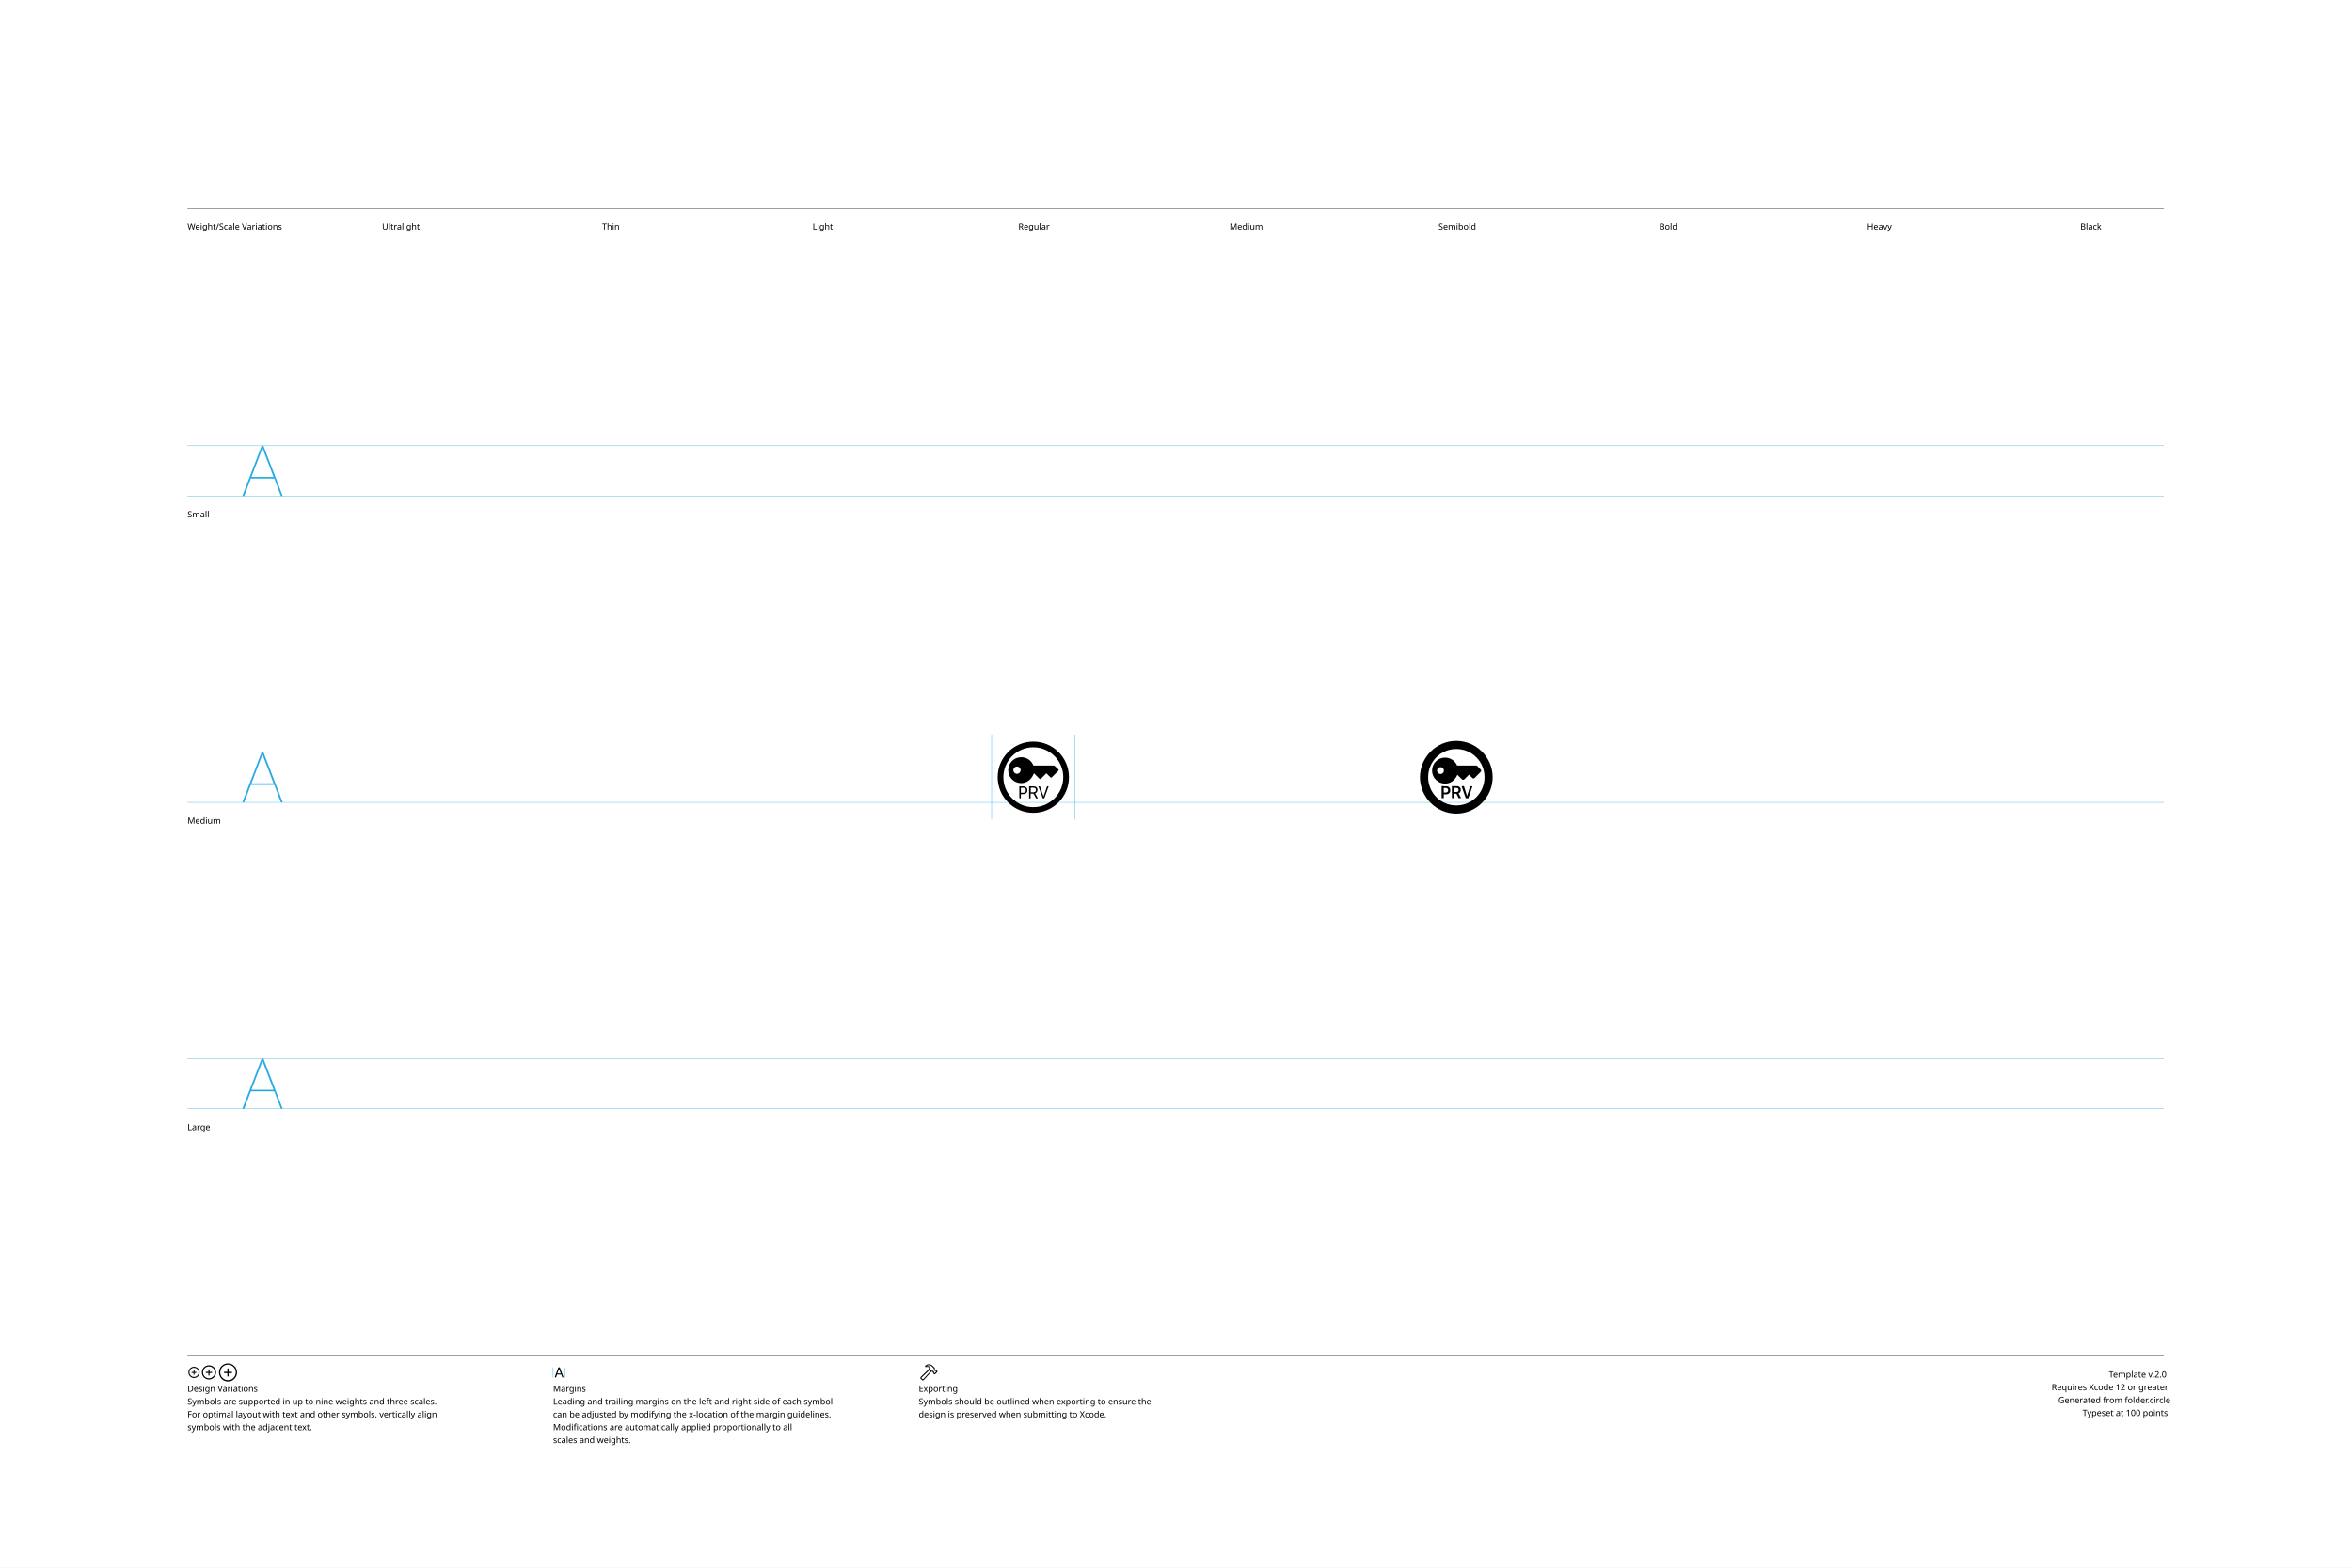
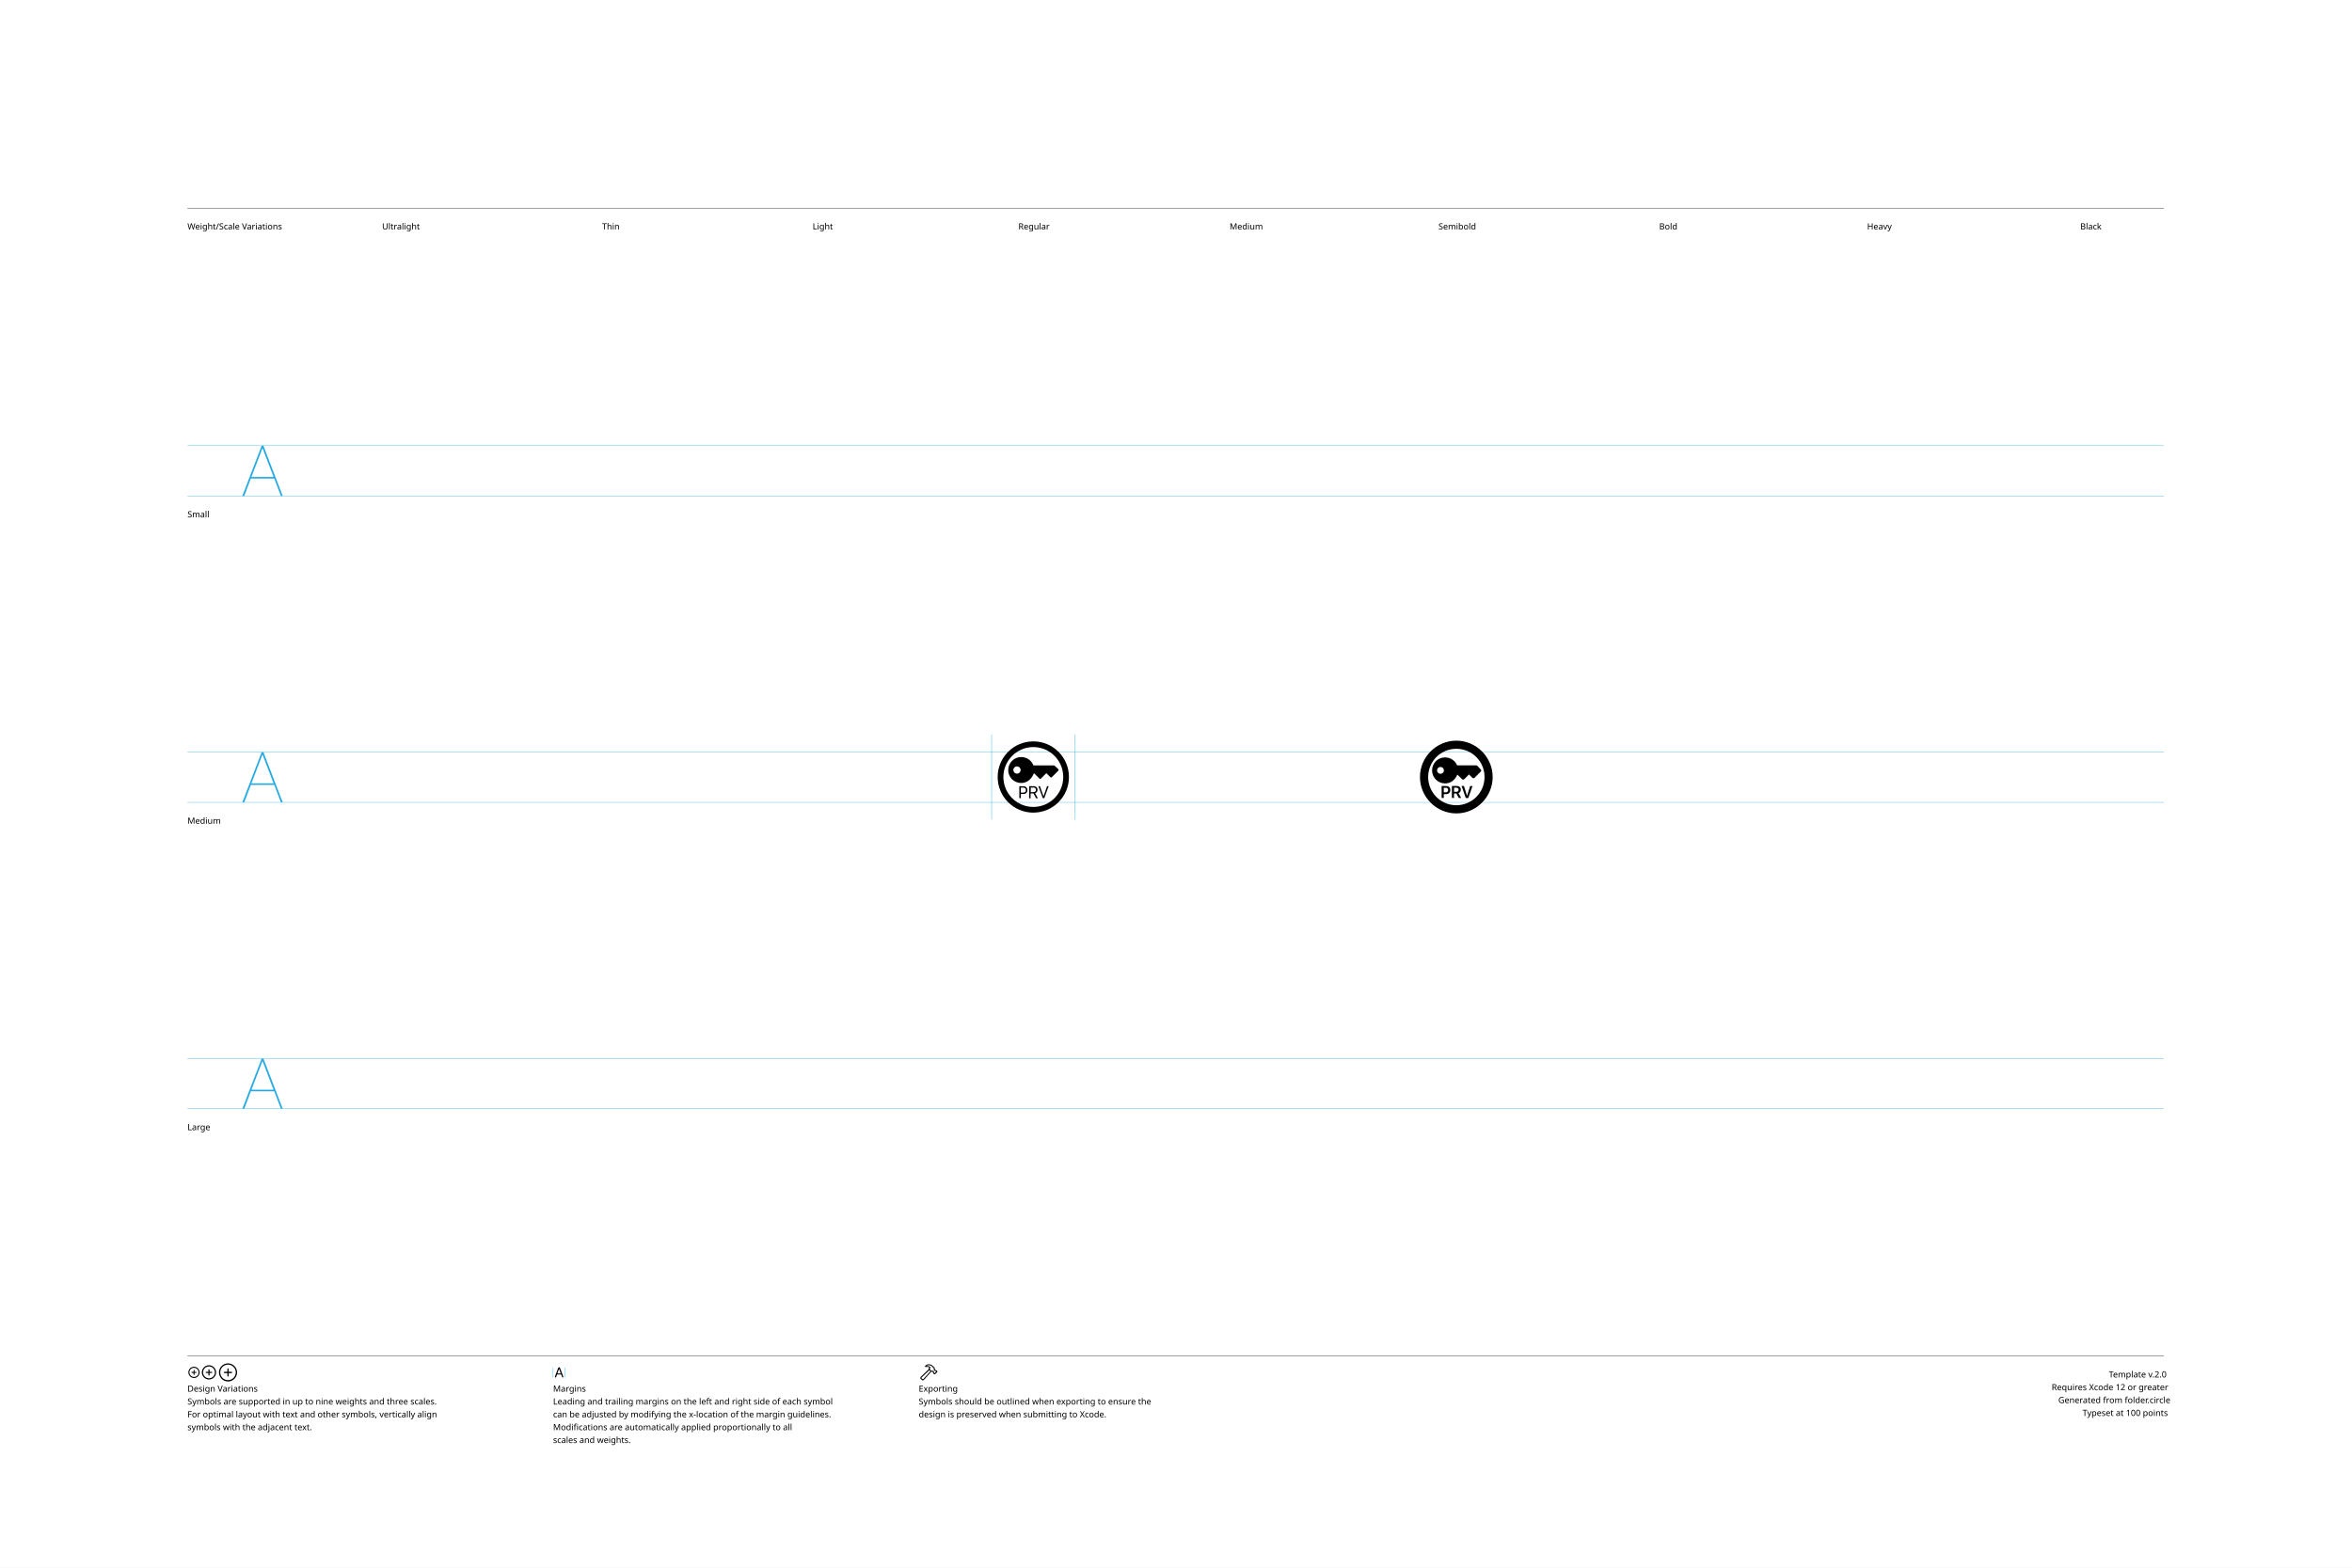
<svg xmlns="http://www.w3.org/2000/svg" version="1.1" id="Layer_1" x="0px" y="0px" viewBox="0 0 3300 2200" style="enable-background:new 0 0 3300 2200;" xml:space="preserve">
  <style type="text/css">
	.st0{fill:#FFFFFF;}
	.st1{fill:none;stroke:#000000;stroke-width:0.5;}
	.st2{font-family:'Arial-BoldMT';}
	.st3{font-size:12px;}
	.st4{font-family:'ArialMT';}
	.st5{fill:none;stroke:#00AEEF;stroke-width:0.5;}
	.st6{fill:#27AAE1;}
	.st7{fill:none;stroke:#27AAE1;stroke-width:0.5;}
</style>
  <g id="Notes">
    <rect id="artboard" class="st0" width="3300" height="2200" />
    <line class="st1" x1="263" y1="292" x2="3036" y2="292" />
    <text transform="matrix(1 0 0 1 263 322)" class="st2 st3">Weight/Scale Variations</text>
    <text transform="matrix(1 0 0 1 536.0362 322)" class="st4 st3">Ultralight</text>
    <text transform="matrix(1 0 0 1 844.7501 322)" class="st4 st3">Thin</text>
    <text transform="matrix(1 0 0 1 1140.119 322)" class="st4 st3">Light</text>
    <text transform="matrix(1 0 0 1 1428.828 322)" class="st4 st3">Regular</text>
    <text transform="matrix(1 0 0 1 1725.22 322)" class="st4 st3">Medium</text>
    <text transform="matrix(1 0 0 1 2018.256 322)" class="st4 st3">Semibold</text>
    <text transform="matrix(1 0 0 1 2327.971 322)" class="st4 st3">Bold</text>
    <text transform="matrix(1 0 0 1 2619.683 322)" class="st4 st3">Heavy</text>
    <text transform="matrix(1 0 0 1 2918.728 322)" class="st4 st3">Black</text>
    <line class="st1" x1="263" y1="1903" x2="3036" y2="1903" />
    <g transform="matrix(1 0 0 1 263 1933)">
      <path d="M9.2,0.8c4.3,0,7.9-3.6,7.9-7.9S13.5-15,9.2-15s-7.9,3.6-7.9,7.9C1.4-2.7,5,0.8,9.2,0.8z M9.2-0.7c-3.5,0-6.4-2.8-6.4-6.4    s2.8-6.4,6.4-6.4s6.4,2.8,6.4,6.4C15.7-3.5,12.8-0.7,9.2-0.7z M6.4-6.3h2.1v2.1c0,0.4,0.3,0.7,0.7,0.7s0.7-0.3,0.7-0.7v-2.1H12    c0.4,0,0.7-0.3,0.7-0.7c0-0.4-0.3-0.7-0.7-0.7h-2v-2.1c0-0.4-0.3-0.8-0.7-0.8s-0.7,0.3-0.7,0.8v2.1H6.4C5.9-7.8,5.6-7.5,5.6-7    C5.6-6.6,5.9-6.3,6.4-6.3z" />
    </g>
    <g transform="matrix(1 0 0 1 281.506 1933)">
      <path d="M11.7,2.9c5.4,0,10-4.5,10-10c0-5.4-4.5-10-10-10c-5.4,0-10,4.5-10,10C1.7-1.6,6.3,2.9,11.7,2.9z M11.7,1.2    c-4.6,0-8.3-3.7-8.3-8.3s3.7-8.3,8.3-8.3S20-11.7,20-7.1C20-2.4,16.3,1.2,11.7,1.2z M8-6.2h2.9v2.9c0,0.5,0.3,0.8,0.8,0.8    s0.8-0.3,0.8-0.8v-2.9h2.9c0.5,0,0.8-0.3,0.8-0.8s-0.3-0.8-0.8-0.8h-2.9v-2.9c0-0.5-0.3-0.8-0.8-0.8s-0.8,0.3-0.8,0.8v2.9H8    C7.5-7.9,7.1-7.5,7.1-7C7.1-6.6,7.5-6.2,8-6.2z" />
    </g>
    <g transform="matrix(1 0 0 1 304.924 1933)">
      <path d="M15,5.7c7,0,12.7-5.8,12.7-12.7c0-7-5.8-12.7-12.7-12.7C8-19.8,2.3-14,2.3-7.1C2.3-0.1,8,5.7,15,5.7z M15,3.8    C8.9,3.8,4.1-1,4.1-7.1C4.1-13.1,8.9-18,15-18c6,0,10.9,4.9,10.9,10.9C25.9-1,21,3.8,15,3.8z M10.1-6.1h4v4c0,0.5,0.4,0.9,0.9,0.9    s0.9-0.4,0.9-0.9v-4h4c0.5,0,0.9-0.4,0.9-0.9s-0.4-0.9-0.9-0.9h-4v-4c0-0.6-0.4-0.9-0.9-0.9s-0.9,0.4-0.9,0.9v4h-4    c-0.6,0-1,0.3-1,0.9C9.1-6.5,9.5-6.1,10.1-6.1z" />
    </g>
    <text transform="matrix(1 0 0 1 263 1953)" class="st2 st3">Design Variations</text>
    <text transform="matrix(1 0 0 1 263 1971)" class="st4 st3">Symbols are supported in up to nine weights and three scales.</text>
    <text transform="matrix(1 0 0 1 263 1989)" class="st4 st3">For optimal layout with text and other symbols, vertically align</text>
    <text transform="matrix(1 0 0 1 263 2007)" class="st4 st3">symbols with the adjacent text.</text>
    <line class="st5" x1="776" y1="1919" x2="776" y2="1933" />
    <g transform="matrix(1 0 0 1 776 1933)">
      <path d="M3.3,0.1c0.5,0,0.8-0.2,1-0.7l1.3-3.5h5.8l1.3,3.5c0.2,0.5,0.4,0.7,0.9,0.7s0.8-0.3,0.8-0.8c0-0.2,0-0.3-0.1-0.5L9.7-13.4    C9.4-14,9-14.3,8.4-14.3s-1,0.3-1.2,0.9L2.6-1.2C2.5-1,2.5-0.8,2.5-0.7C2.5-0.2,2.8,0.1,3.3,0.1z M6-5.5l2.4-6.6l0,0l2.4,6.6    C10.8-5.5,6-5.5,6-5.5z" />
    </g>
    <line class="st5" x1="792.8" y1="1919" x2="792.8" y2="1933" />
    <text transform="matrix(1 0 0 1 776 1953)" class="st2 st3">Margins</text>
    <text transform="matrix(1 0 0 1 776 1971)" class="st4 st3">Leading and trailing margins on the left and right side of each symbol</text>
    <text transform="matrix(1 0 0 1 776 1989)" class="st4 st3">can be adjusted by modifying the x-location of the margin guidelines.</text>
    <text transform="matrix(1 0 0 1 776 2007)" class="st4 st3">Modifications are automatically applied proportionally to all</text>
    <text transform="matrix(1 0 0 1 776 2025)" class="st4 st3">scales and weights.</text>
    <g transform="matrix(1 0 0 1 1289 1933)">
      <path d="M2.8,1.9l1.7,1.7c0.9,0.9,1.8,0.8,2.8-0.2L17.5-7.9c0.3,0.1,0.5,0.1,0.8,0L19.4-8l0.7,0.7v0.6c0,0.5,0.1,0.9,0.6,1.4    l0.8,0.7c0.5,0.5,1.1,0.5,1.6,0L26-7.5C26.5-8,26.4-8.6,26-9l-1-0.9c-0.5-0.5-0.8-0.6-1.3-0.6h-0.6l-0.6-0.6l0.2-1.1    c0.1-0.6,0-1-0.6-1.6L19.9-16c-3.3-3.3-7.8-3.2-10.7-0.4C8.8-16,8.8-15.4,9-15s0.7,0.6,1.3,0.4c1.5-0.3,3-0.4,4.4,0.5l-0.6,1.5    c-0.2,0.5-0.2,0.9-0.1,1.2L3-0.9C2.1,0,2,1,2.8,1.9z M10.8-16c2.4-1.8,5.7-1.5,7.9,0.8l2.4,2.4c0.2,0.2,0.3,0.4,0.2,0.8L21-10.5    L22.5-9l1-0.1c0.3,0,0.3,0,0.5,0.2l0.6,0.6l-2.4,2.4l-0.6-0.6c-0.2-0.2-0.2-0.3-0.2-0.5l0.1-1L20-9.5l-1.5,0.3    c-0.3,0.1-0.5,0-0.7-0.2l-2-2c-0.3-0.2-0.3-0.4-0.1-0.8l0.9-2.1C15-15.8,13-16.4,11-15.8C10.7-15.7,10.6-15.8,10.8-16z M5.3,2.3    L4.1,1.1C3.6,0.7,3.7,0.3,4.1,0L15-10.2l1.5,1.5l-10,11C6.1,2.7,5.7,2.8,5.3,2.3z" />
    </g>
    <text transform="matrix(1 0 0 1 1289 1953)" class="st2 st3">Exporting</text>
    <text transform="matrix(1 0 0 1 1289 1971)" class="st4 st3">Symbols should be outlined when exporting to ensure the</text>
    <text transform="matrix(1 0 0 1 1289 1989)" class="st4 st3">design is preserved when submitting to Xcode.</text>
    <text id="template-version" transform="matrix(1 0 0 1 2958.85 1933)" class="st4 st3">Template v.2.0</text>
    <text transform="matrix(1 0 0 1 2878.576 1951)" class="st4 st3">Requires Xcode 12 or greater</text>
    <text transform="matrix(1 0 0 1 2887.934 1969)" class="st4 st3">Generated from folder.circle</text>
    <text transform="matrix(1 0 0 1 2921.924 1987)" class="st4 st3">Typeset at 100 points</text>
    <text transform="matrix(1 0 0 1 263 726)" class="st4 st3">Small</text>
    <text transform="matrix(1 0 0 1 263 1156)" class="st4 st3">Medium</text>
    <text transform="matrix(1 0 0 1 263 1586)" class="st4 st3">Large</text>
  </g>
  <g id="Guides">
    <g id="H-reference" transform="matrix(1 0 0 1 339 696)">
      <path class="st6" d="M1,0h2.7L13-24.5h32.8L55.1,0h2.6L30.6-70.5h-2.5L1,0z M29.3-67.1L29.3-67.1l15.5,40.4h-31L29.3-67.1z" />
    </g>
    <line id="Baseline-S" class="st7" x1="263" y1="696" x2="3036" y2="696" />
    <line id="Capline-S" class="st7" x1="263" y1="625.5" x2="3036" y2="625.5" />
    <g id="H-reference_1_" transform="matrix(1 0 0 1 339 1126)">
      <path class="st6" d="M1,0h2.7L13-24.5h32.8L55.1,0h2.6L30.6-70.5h-2.5L1,0z M29.3-67.1L29.3-67.1l15.5,40.4h-31L29.3-67.1z" />
    </g>
    <line id="Baseline-M" class="st7" x1="263" y1="1126" x2="3036" y2="1126" />
    <line id="Capline-M" class="st7" x1="263" y1="1055.5" x2="3036" y2="1055.5" />
    <g id="H-reference_2_" transform="matrix(1 0 0 1 339 1556)">
      <path class="st6" d="M1,0h2.7L13-24.5h32.8L55.1,0h2.6L30.6-70.5h-2.5L1,0z M29.3-67.1L29.3-67.1l15.5,40.4h-31L29.3-67.1z" />
    </g>
    <line id="Baseline-L" class="st7" x1="263" y1="1556" x2="3036" y2="1556" />
    <line id="Capline-L" class="st7" x1="263" y1="1485.5" x2="3036" y2="1485.5" />
    <line id="left-margin" class="st5" x1="1391.3" y1="1030.8" x2="1391.3" y2="1150.1" />
    <line id="right-margin" class="st5" x1="1508.4" y1="1030.8" x2="1508.4" y2="1150.1" />
  </g>
  <g id="Symbols">
    <g id="Semibold-M" transform="matrix(1 0 0 1 1983.5 1126)">
-       <path d="M59.8,15.8c28,0,51-23.1,51-51.1s-23.1-51-51-51c-28,0-51,23-51,51S31.8,15.8,59.8,15.8z M59.8,4.3    c-21.9,0-39.5-17.7-39.5-39.6s17.5-39.6,39.5-39.6c21.9,0,39.6,17.6,39.6,39.6C99.4-13.3,81.7,4.3,59.8,4.3z" />
-       <path d="M44.1-26.3c7.4,0,13.7-4.4,17.2-12.4l6.4,6.3c0.9,1,2.4,0.9,3.3,0.1l6.6-6.6l4.6,4.6c0.9,0.9,2.3,1,3.3,0l8.6-8.6    c0.9-0.9,0.7-2.2,0.1-2.9l-4.6-4.9c-0.7-0.7-1.5-1-2.4-1H60.9C58-58.5,51.4-62.8,44-62.8c-10.1,0-18.2,8.1-18.2,18.3    C25.8-34.5,34-26.3,44.1-26.3z M37.6-39.8c-2.6,0-4.8-2.1-4.8-4.8s2.1-4.8,4.8-4.8s4.8,2.1,4.8,4.8S40.2-39.8,37.6-39.8z" />
+       <path d="M59.8,15.5c28,0,51-23.1,51-51.1s-23.1-51-51-51c-28,0-51,23-51,51S31.8,15.5,59.8,15.5z M59.8,4    C37.9,4,20.3-13.7,20.3-35.6s17.5-39.6,39.5-39.6c21.9,0,39.6,17.6,39.6,39.6C99.4-13.6,81.7,4,59.8,4z" />
+       <path d="M44.1-26.6c7.4,0,13.7-4.4,17.2-12.4l6.4,6.3c0.9,1,2.4,0.9,3.3,0.1l6.6-6.6l4.6,4.6c0.9,0.9,2.3,1,3.3,0l8.6-8.6    c0.9-0.9,0.7-2.2,0.1-2.9L89.6-51c-0.7-0.7-1.5-1-2.4-1H60.9C58-58.8,51.4-63.1,44-63.1c-10.1,0-18.2,8.1-18.2,18.3    C25.8-34.8,34-26.6,44.1-26.6z M37.6-40.1c-2.6,0-4.8-2.1-4.8-4.8s2.1-4.8,4.8-4.8s4.8,2.1,4.8,4.8S40.2-40.1,37.6-40.1z" />
      <g>
-         <path d="M39.2-22.7h3v16.8h-3V-22.7z M40.7-13.8h4.2c1.1,0,1.9-0.3,2.5-0.8c0.6-0.6,0.9-1.3,0.9-2.4v0c0-1-0.3-1.8-0.9-2.4     c-0.6-0.6-1.4-0.8-2.5-0.8h-4.2v-2.4h5c1.1,0,2.1,0.2,3,0.7c0.9,0.5,1.5,1.1,2,2c0.5,0.8,0.7,1.8,0.7,3v0c0,1.1-0.2,2.1-0.7,2.9     c-0.5,0.8-1.2,1.5-2,2c-0.9,0.5-1.9,0.7-3,0.7h-5V-13.8z" />
-         <path d="M53.6-22.7h6.7c1.2,0,2.2,0.2,3.1,0.6c0.9,0.4,1.5,1,2,1.8c0.5,0.8,0.7,1.7,0.7,2.8v0c0,1.1-0.3,2.1-0.9,3     c-0.6,0.9-1.3,1.5-2.3,1.8l3.7,6.8h-3.4l-3.3-6.3c0,0,0,0-0.1,0s-0.1,0-0.1,0h-3.1v6.3h-3V-22.7z M60-14.5c1,0,1.7-0.3,2.2-0.8     c0.5-0.5,0.8-1.2,0.8-2.1v0c0-0.9-0.3-1.6-0.8-2.1c-0.6-0.5-1.3-0.8-2.3-0.8h-3.3v5.7H60z" />
-         <path d="M67.2-22.7h3.3L74.8-9h0.1l4.3-13.6h3.3L76.6-5.8h-3.5L67.2-22.7z" />
+         <path d="M39.2-23h3v16.8h-3V-23z M40.7-14.1h4.2c1.1,0,1.9-0.3,2.5-0.8c0.6-0.6,0.9-1.3,0.9-2.4l0,0c0-1-0.3-1.8-0.9-2.4     c-0.6-0.6-1.4-0.8-2.5-0.8h-4.2v-2.4h5c1.1,0,2.1,0.2,3,0.7s1.5,1.1,2,2c0.5,0.8,0.7,1.8,0.7,3l0,0c0,1.1-0.2,2.1-0.7,2.9     c-0.5,0.8-1.2,1.5-2,2c-0.9,0.5-1.9,0.7-3,0.7h-5V-14.1z" />
+         <path d="M53.6-23h6.7c1.2,0,2.2,0.2,3.1,0.6s1.5,1,2,1.8s0.7,1.7,0.7,2.8l0,0c0,1.1-0.3,2.1-0.9,3s-1.3,1.5-2.3,1.8l3.7,6.8h-3.4     l-3.3-6.3c0,0,0,0-0.1,0s-0.1,0-0.1,0h-3.1v6.3h-3C53.6-6.2,53.6-23,53.6-23z M60-14.8c1,0,1.7-0.3,2.2-0.8s0.8-1.2,0.8-2.1l0,0     c0-0.9-0.3-1.6-0.8-2.1c-0.6-0.5-1.3-0.8-2.3-0.8h-3.3v5.7L60-14.8L60-14.8z" />
+         <path d="M67.2-23h3.3l4.3,13.7h0.1l4.3-13.6h3.3L76.6-6.1h-3.5L67.2-23z" />
      </g>
    </g>
    <g id="Regular-M" transform="matrix(1 0 0 1 1391.3 1126)">
-       <path d="M58.5-77.3c23.2,0,42,18.8,42,42s-18.8,42-42,42s-42-18.8-42-42S35.4-77.3,58.5-77.3 M58.5-85.3c-27.6,0-50,22.4-50,50    s22.4,50,50,50s50-22.4,50-50S86.2-85.3,58.5-85.3L58.5-85.3z" />
+       <path d="M58.5-77.6c23.2,0,42,18.8,42,42s-18.8,42-42,42s-42-18.8-42-42S35.4-77.6,58.5-77.6 M58.5-85.6c-27.6,0-50,22.4-50,50    s22.4,50,50,50s50-22.4,50-50S86.2-85.6,58.5-85.6L58.5-85.6z" />
      <g>
-         <path d="M38.9-22.5H41v16.8h-2.1V-22.5z M39.9-13.5h4.4c1.2,0,2.1-0.3,2.8-0.9c0.7-0.6,1-1.5,1-2.6v0c0-1.1-0.3-2-1-2.6     c-0.7-0.6-1.6-0.9-2.8-0.9h-4.4v-1.9h4.9c1.1,0,2,0.2,2.8,0.7c0.8,0.5,1.4,1.1,1.9,1.9c0.5,0.8,0.7,1.7,0.7,2.8v0     c0,1.1-0.2,2-0.7,2.8c-0.5,0.8-1.1,1.5-1.9,1.9c-0.8,0.5-1.7,0.7-2.8,0.7h-4.9V-13.5z" />
-         <path d="M52.7-22.5H59c1.1,0,2,0.2,2.8,0.6c0.8,0.4,1.4,1,1.9,1.7c0.4,0.8,0.7,1.6,0.7,2.6v0c0,1.2-0.3,2.2-0.9,3     C62.8-13.6,62-13,61-12.6l3.9,7h-2.5l-3.6-6.7c0,0,0,0-0.1,0c0,0,0,0-0.1,0h-3.9v6.7h-2.1V-22.5z M58.8-14.2     c1.1,0,1.9-0.3,2.5-0.8c0.6-0.6,0.9-1.4,0.9-2.4v0c0-1-0.3-1.8-0.9-2.4c-0.6-0.6-1.5-0.8-2.5-0.8h-3.9v6.5H58.8z" />
-         <path d="M65.6-22.5h2.2l5,14.3h0l5-14.3h2.2L73.9-5.7h-2.1L65.6-22.5z" />
+         <path d="M38.9-22.7H41v16.8h-2.1V-22.7z M39.9-13.7h4.4c1.2,0,2.1-0.3,2.8-0.9c0.7-0.6,1-1.5,1-2.6l0,0c0-1.1-0.3-2-1-2.6     s-1.6-0.9-2.8-0.9h-4.4v-1.9h4.9c1.1,0,2,0.2,2.8,0.7s1.4,1.1,1.9,1.9s0.7,1.7,0.7,2.8l0,0c0,1.1-0.2,2-0.7,2.8s-1.1,1.5-1.9,1.9     c-0.8,0.5-1.7,0.7-2.8,0.7h-4.9V-13.7z" />
+         <path d="M52.7-22.7H59c1.1,0,2,0.2,2.8,0.6s1.4,1,1.9,1.7c0.4,0.8,0.7,1.6,0.7,2.6l0,0c0,1.2-0.3,2.2-0.9,3c-0.7,1-1.5,1.6-2.5,2     l3.9,7h-2.5l-3.6-6.7c0,0,0,0-0.1,0c0,0,0,0-0.1,0h-3.9v6.7h-2.1L52.7-22.7L52.7-22.7z M58.8-14.4c1.1,0,1.9-0.3,2.5-0.8     c0.6-0.6,0.9-1.4,0.9-2.4l0,0c0-1-0.3-1.8-0.9-2.4c-0.6-0.6-1.5-0.8-2.5-0.8h-3.9v6.5h3.9V-14.4z" />
+         <path d="M65.6-22.7h2.2l5,14.3l0,0l5-14.3H80L73.9-5.9h-2.1L65.6-22.7z" />
      </g>
-       <path d="M41.5-27c7.8,0,14.4-4.9,17.9-13.8l7.7,7.6c0.6,0.6,1.5,0.6,2,0.1l7.7-7.7l5.6,5.6c0.6,0.6,1.4,0.6,2.1,0l9.1-9.1    c0.6-0.6,0.5-1.6,0-2.1l-5-4.6c-0.5-0.5-1.1-0.7-1.8-0.7H58.6c-2.7-7.2-9.5-11.7-17.1-11.7c-10.1,0-18.2,8.1-18.2,18.3    C23.2-35.1,31.4-27,41.5-27z M35.6-40.1c-2.8,0-5.1-2.3-5.1-5.1c0-2.9,2.3-5.1,5.1-5.1s5.1,2.3,5.1,5.1    C40.7-42.4,38.5-40.1,35.6-40.1z" />
+       <path d="M41.5-27.2c7.8,0,14.4-4.9,17.9-13.8l7.7,7.6c0.6,0.6,1.5,0.6,2,0.1l7.7-7.7l5.6,5.6c0.6,0.6,1.4,0.6,2.1,0l9.1-9.1    c0.6-0.6,0.5-1.6,0-2.1l-5-4.6c-0.5-0.5-1.1-0.7-1.8-0.7H58.6c-2.7-7.2-9.5-11.7-17.1-11.7c-10.1,0-18.2,8.1-18.2,18.3    C23.2-35.3,31.4-27.2,41.5-27.2z M35.6-40.3c-2.8,0-5.1-2.3-5.1-5.1c0-2.9,2.3-5.1,5.1-5.1s5.1,2.3,5.1,5.1    C40.7-42.6,38.5-40.3,35.6-40.3z" />
    </g>
  </g>
</svg>
